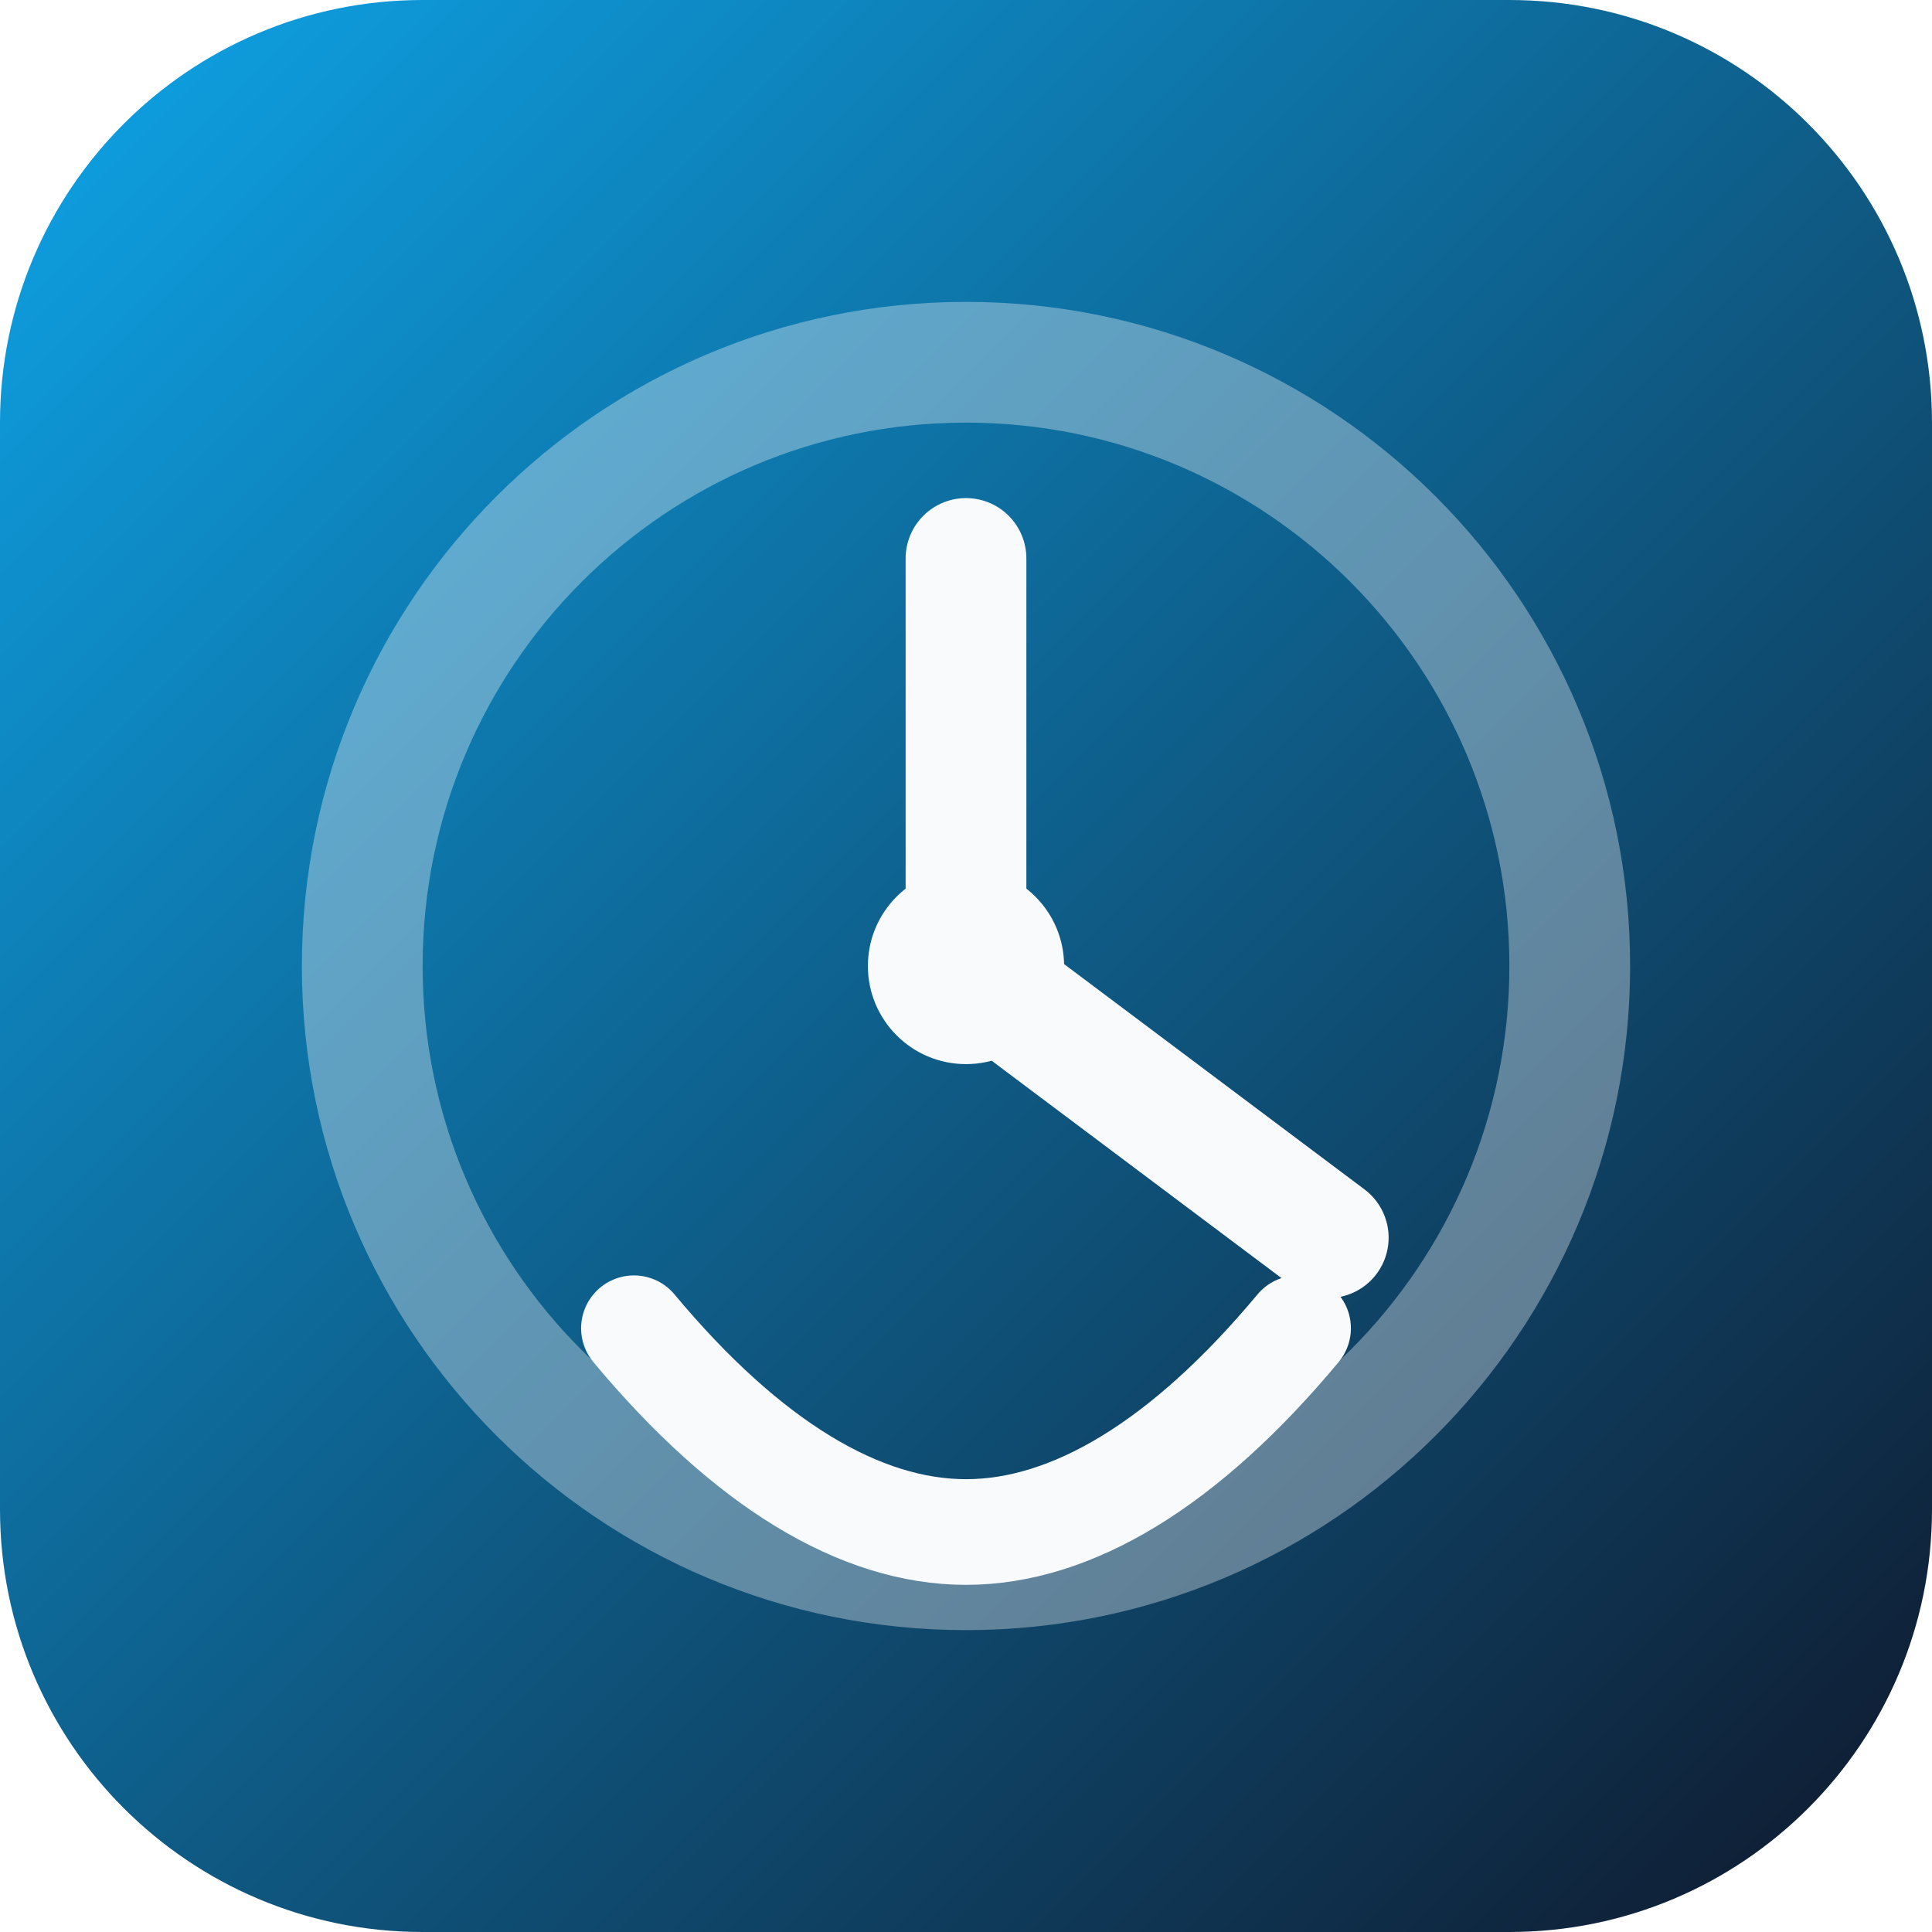
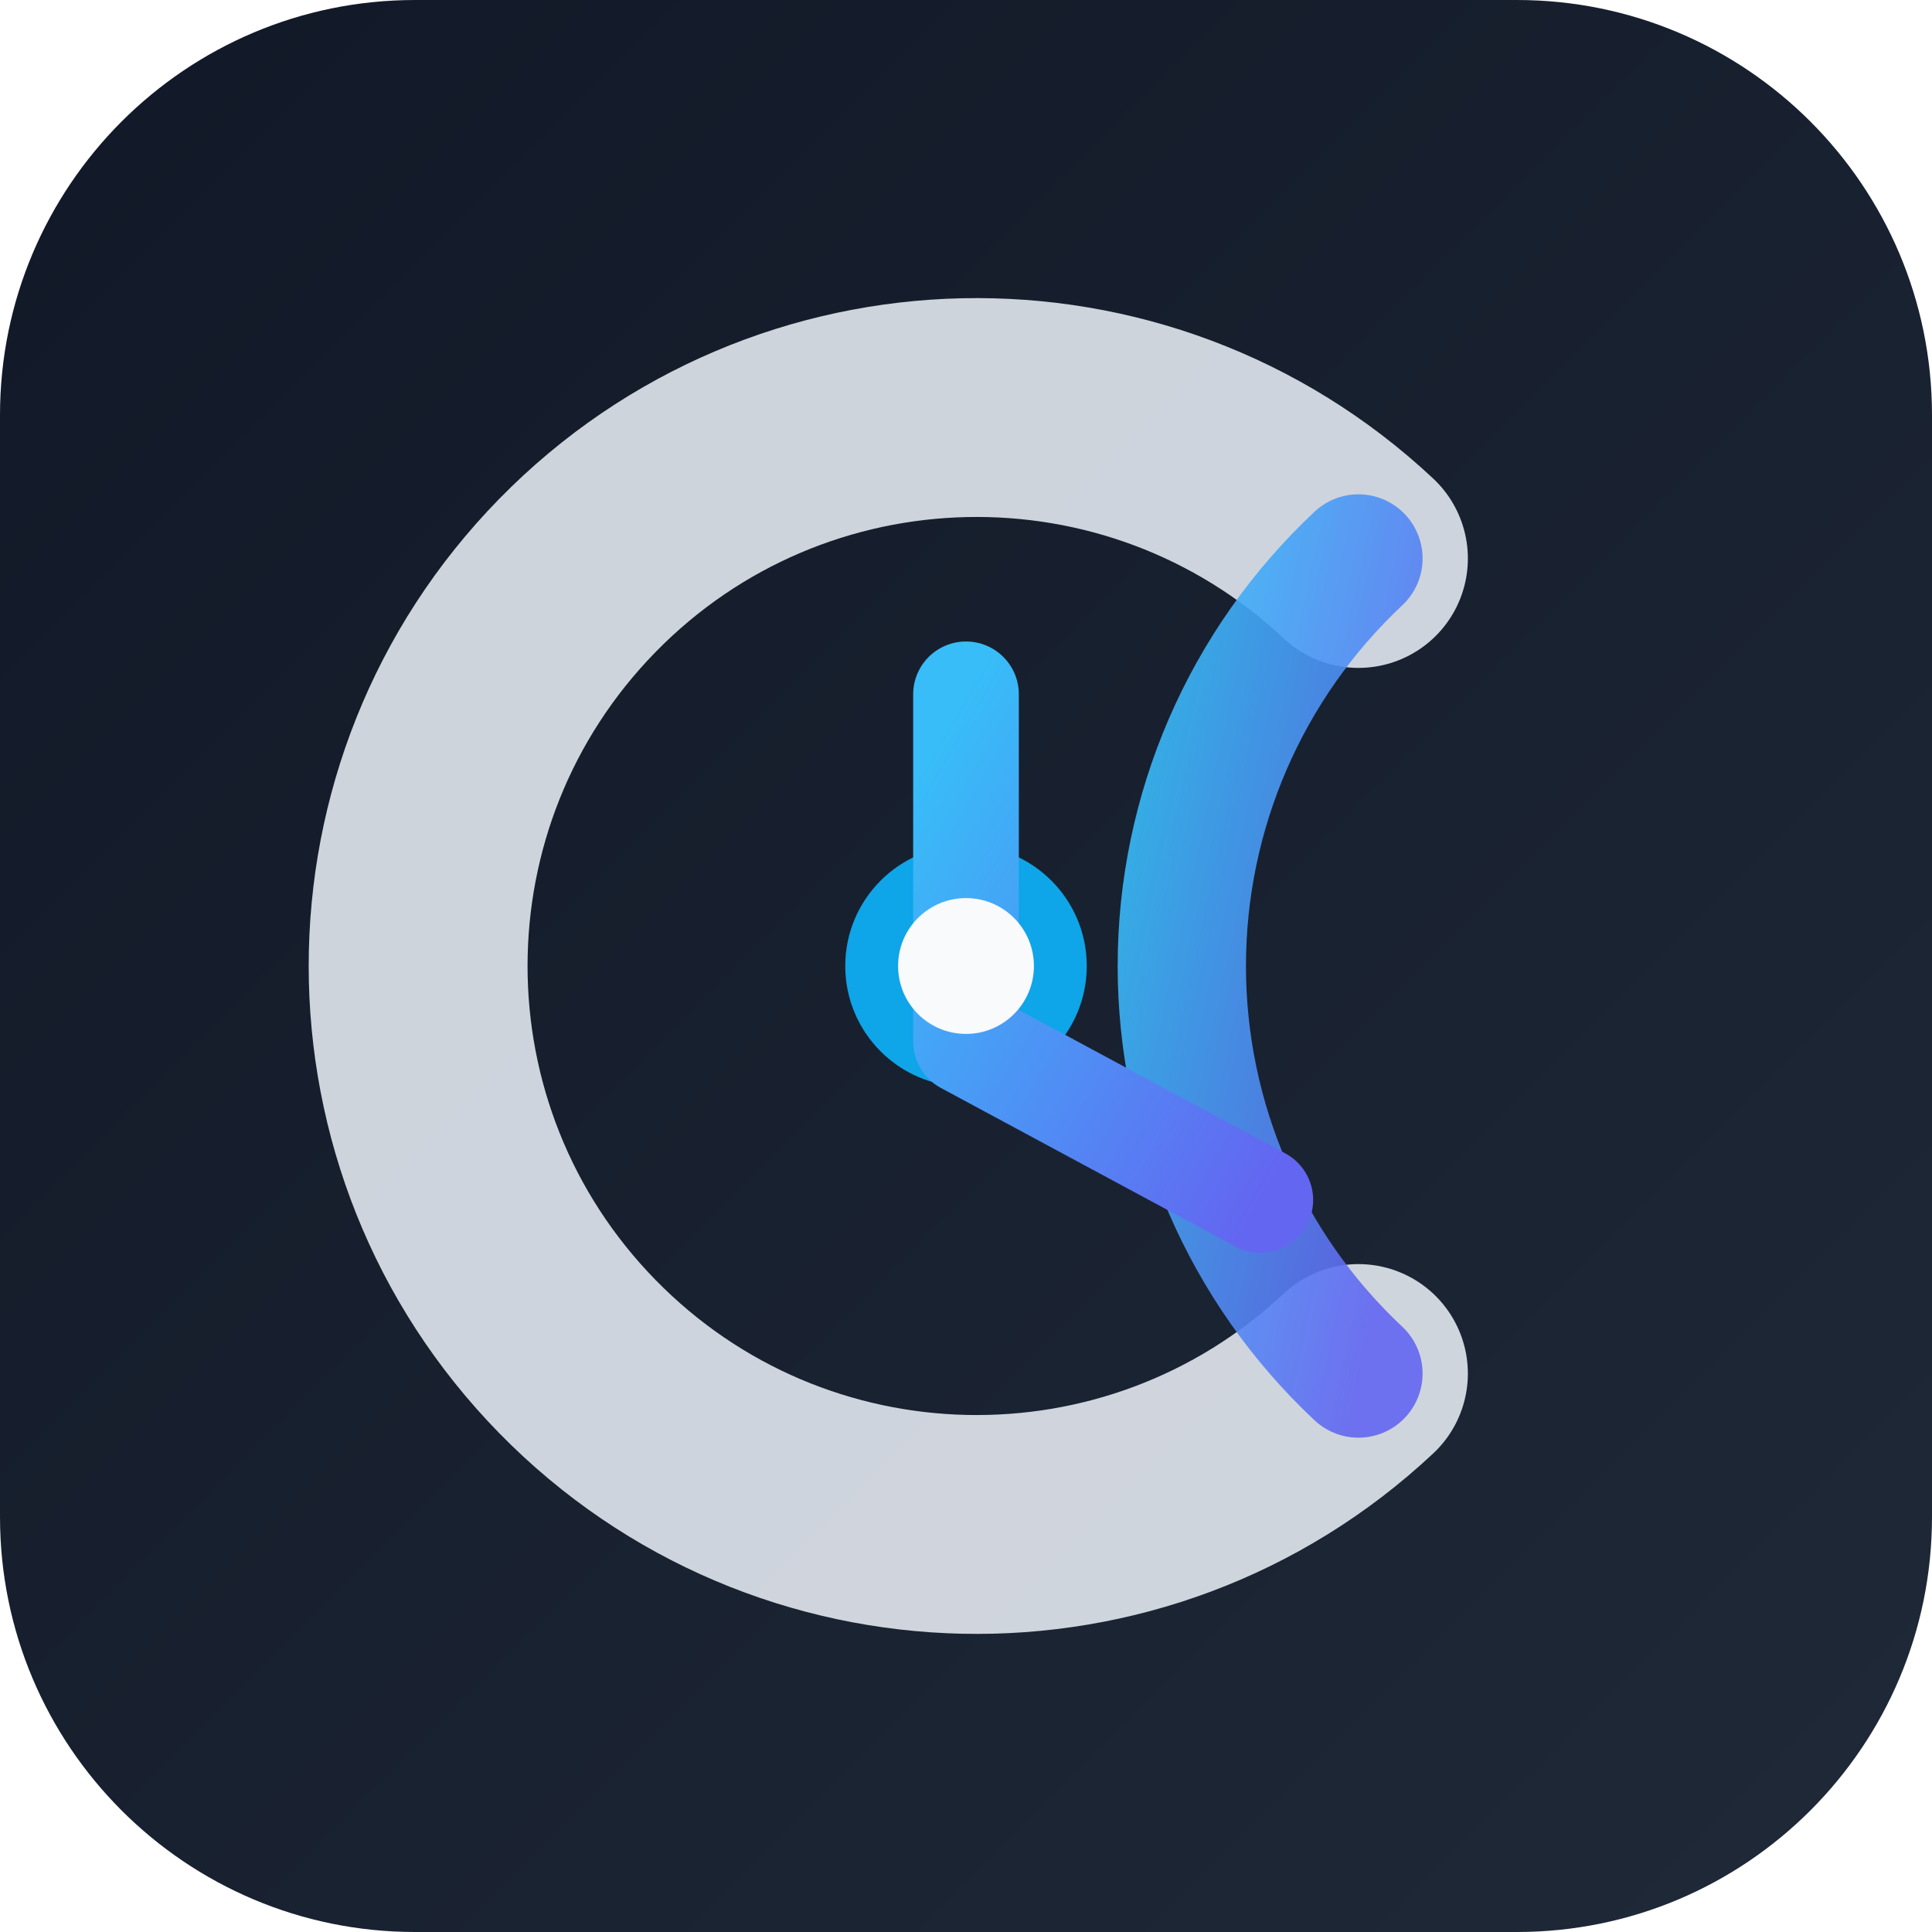
- <svg xmlns="http://www.w3.org/2000/svg" viewBox="0 0 512 512" role="img" aria-label="Shift Recorder apple touch icon">
+ <svg xmlns="http://www.w3.org/2000/svg" viewBox="0 0 512 512" role="img" aria-label="Chrona apple touch icon">
  <defs>
-     <linearGradient id="appleBg" x1="0%" y1="0%" x2="100%" y2="100%">
-       <stop offset="0%" stop-color="#0ea5e9" />
-       <stop offset="100%" stop-color="#0f172a" />
+     <linearGradient id="chrona-bg" x1="0" y1="0" x2="1" y2="1">
+       <stop offset="0%" stop-color="#111827" />
+       <stop offset="100%" stop-color="#1f2937" />
+     </linearGradient>
+     <linearGradient id="chrona-accent" x1="0" y1="0" x2="1" y2="1">
+       <stop offset="0%" stop-color="#38bdf8" />
+       <stop offset="100%" stop-color="#6366f1" />
    </linearGradient>
  </defs>
-   <rect width="512" height="512" rx="112" fill="url(#appleBg)" />
-   <g fill="none" stroke="#f8fafc" stroke-width="32" stroke-linecap="round" stroke-linejoin="round">
-     <circle cx="256" cy="256" r="160" opacity="0.35" />
-     <path d="M256 148v108l96 72" />
-   </g>
-   <circle cx="256" cy="256" r="26" fill="#f8fafc" />
-   <path d="M168 352c30 36 60 54 88 54s58-18 88-54" fill="none" stroke="#f8fafc" stroke-width="28" stroke-linecap="round" />
+   <rect width="512" height="512" rx="110" fill="url(#chrona-bg)" />
+   <path d="M360 148a148 148 0 1 0 0 216" fill="none" stroke="#e2e8f0" stroke-width="58" stroke-linecap="round" stroke-linejoin="round" opacity="0.9" />
+   <path d="M360 148a148 148 0 0 0 0 216" fill="none" stroke="url(#chrona-accent)" stroke-width="34" stroke-linecap="round" stroke-linejoin="round" opacity="0.9" />
+   <circle cx="256" cy="256" r="32" fill="#0ea5e9" />
+   <path d="M256 184v92l78 42" fill="none" stroke="url(#chrona-accent)" stroke-width="28" stroke-linecap="round" stroke-linejoin="round" />
+   <circle cx="256" cy="256" r="18" fill="#f8fafc" />
</svg>
